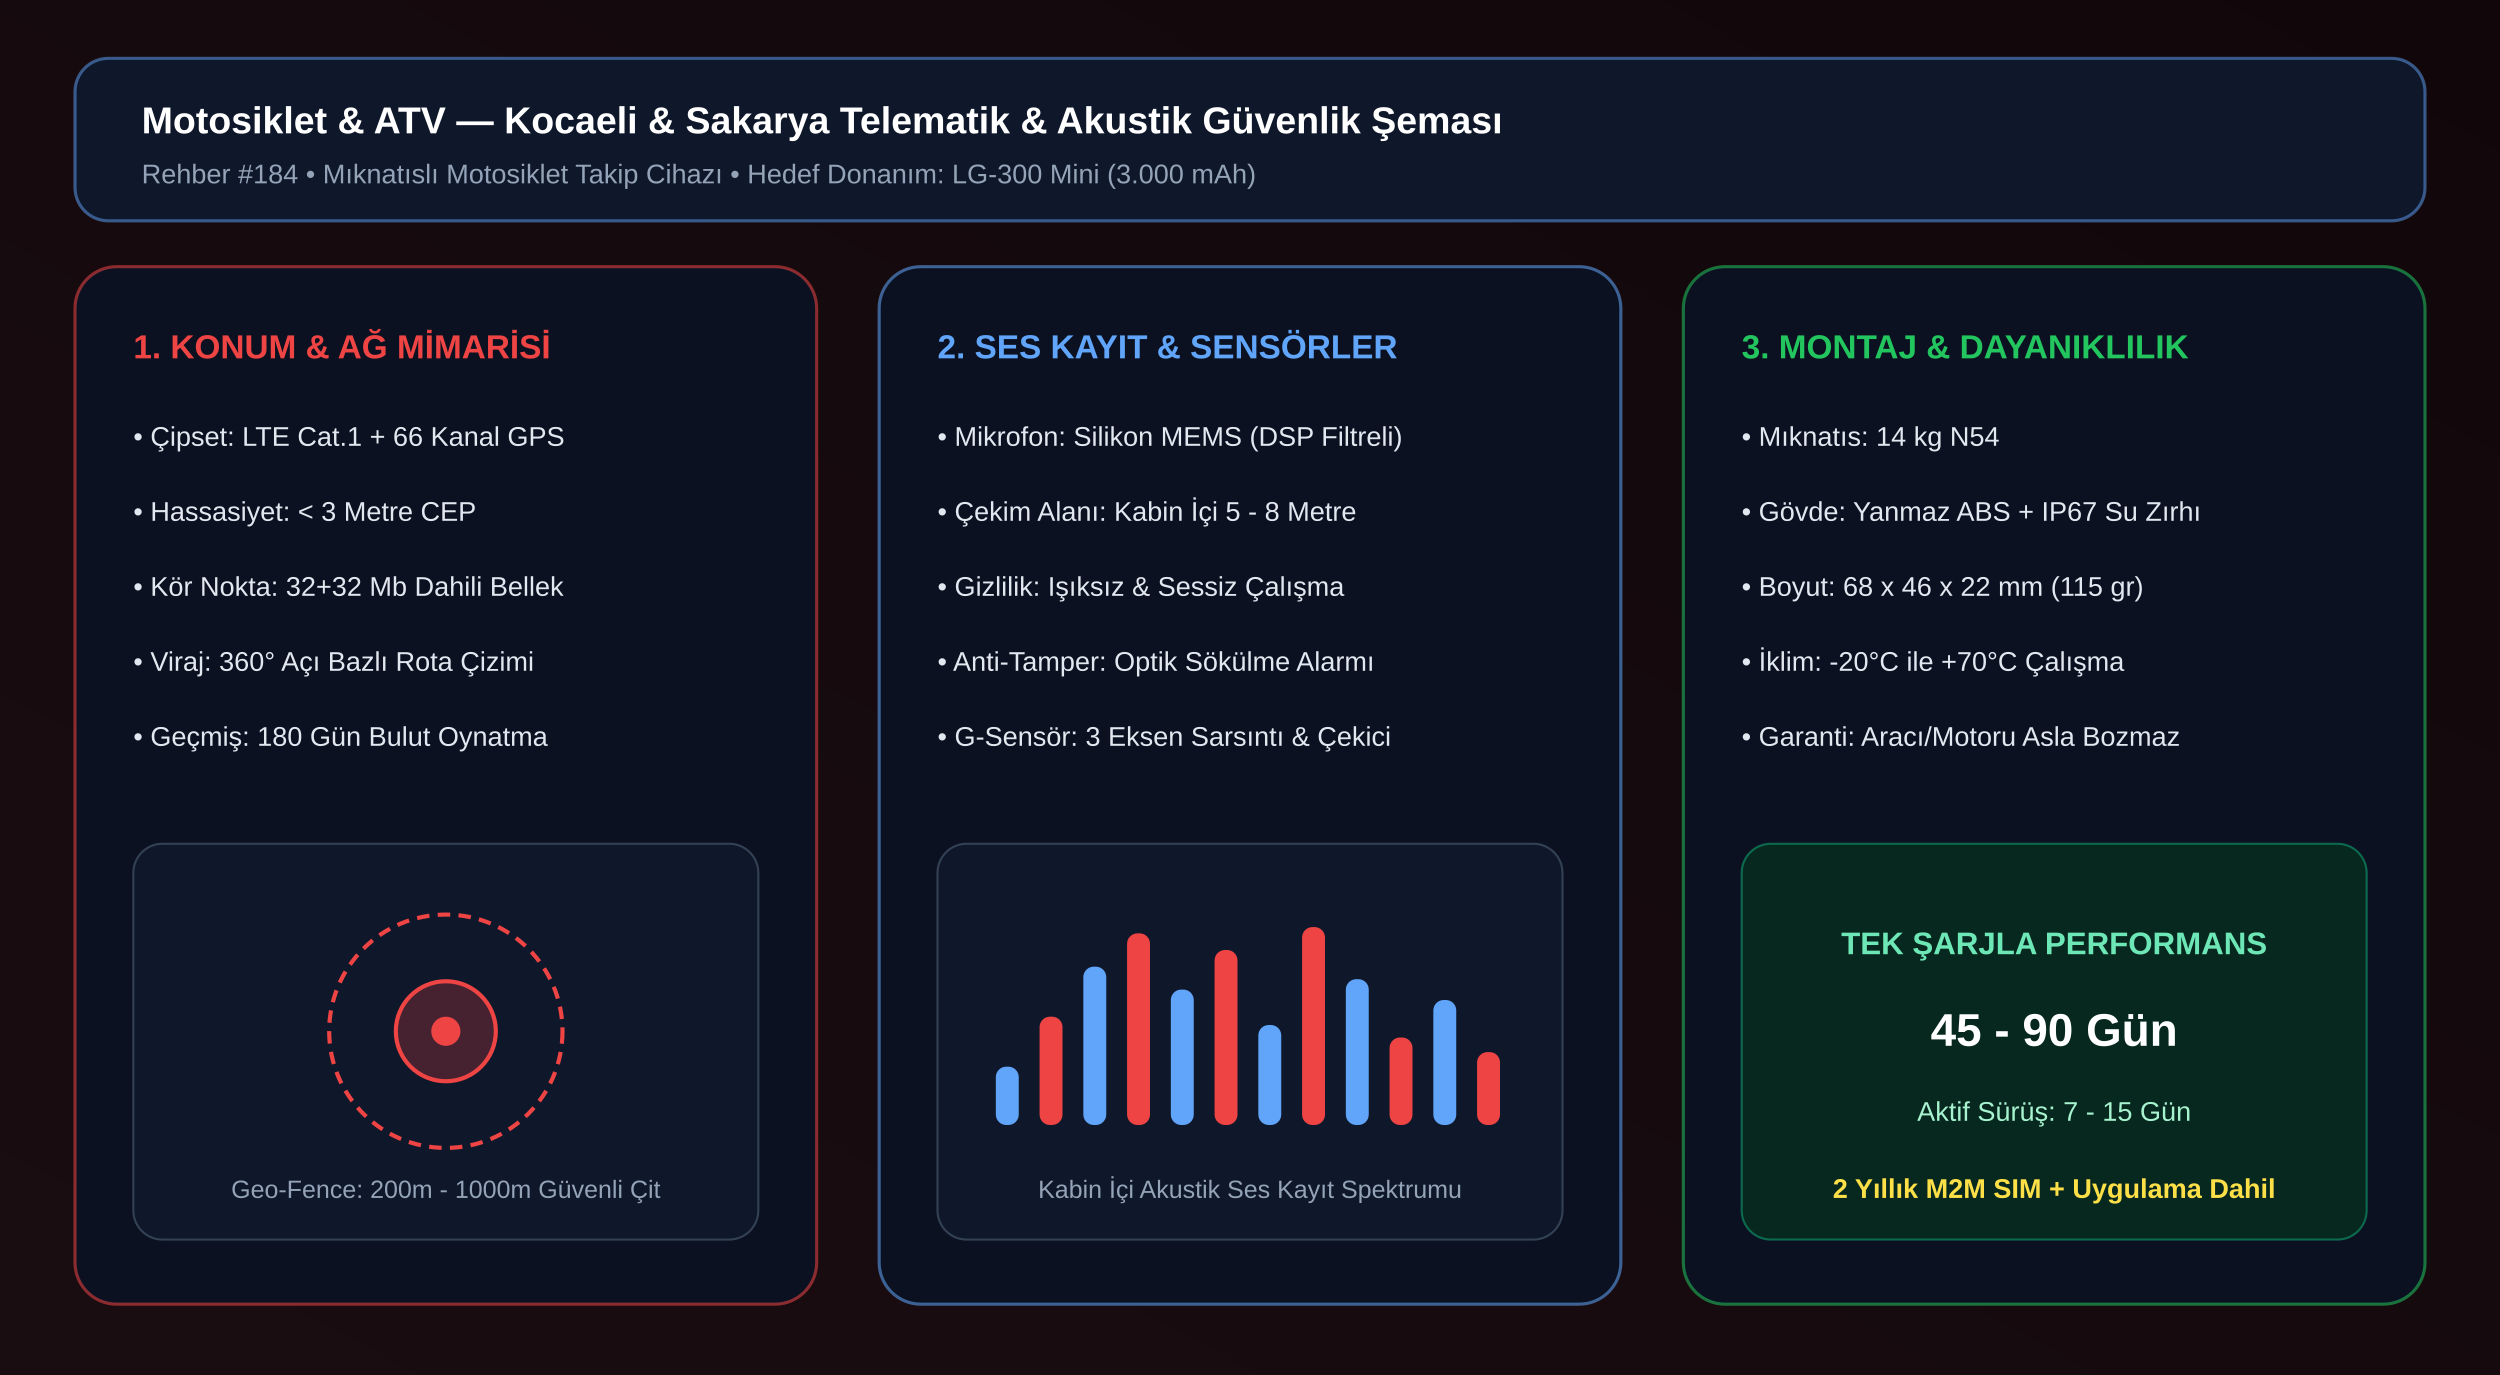
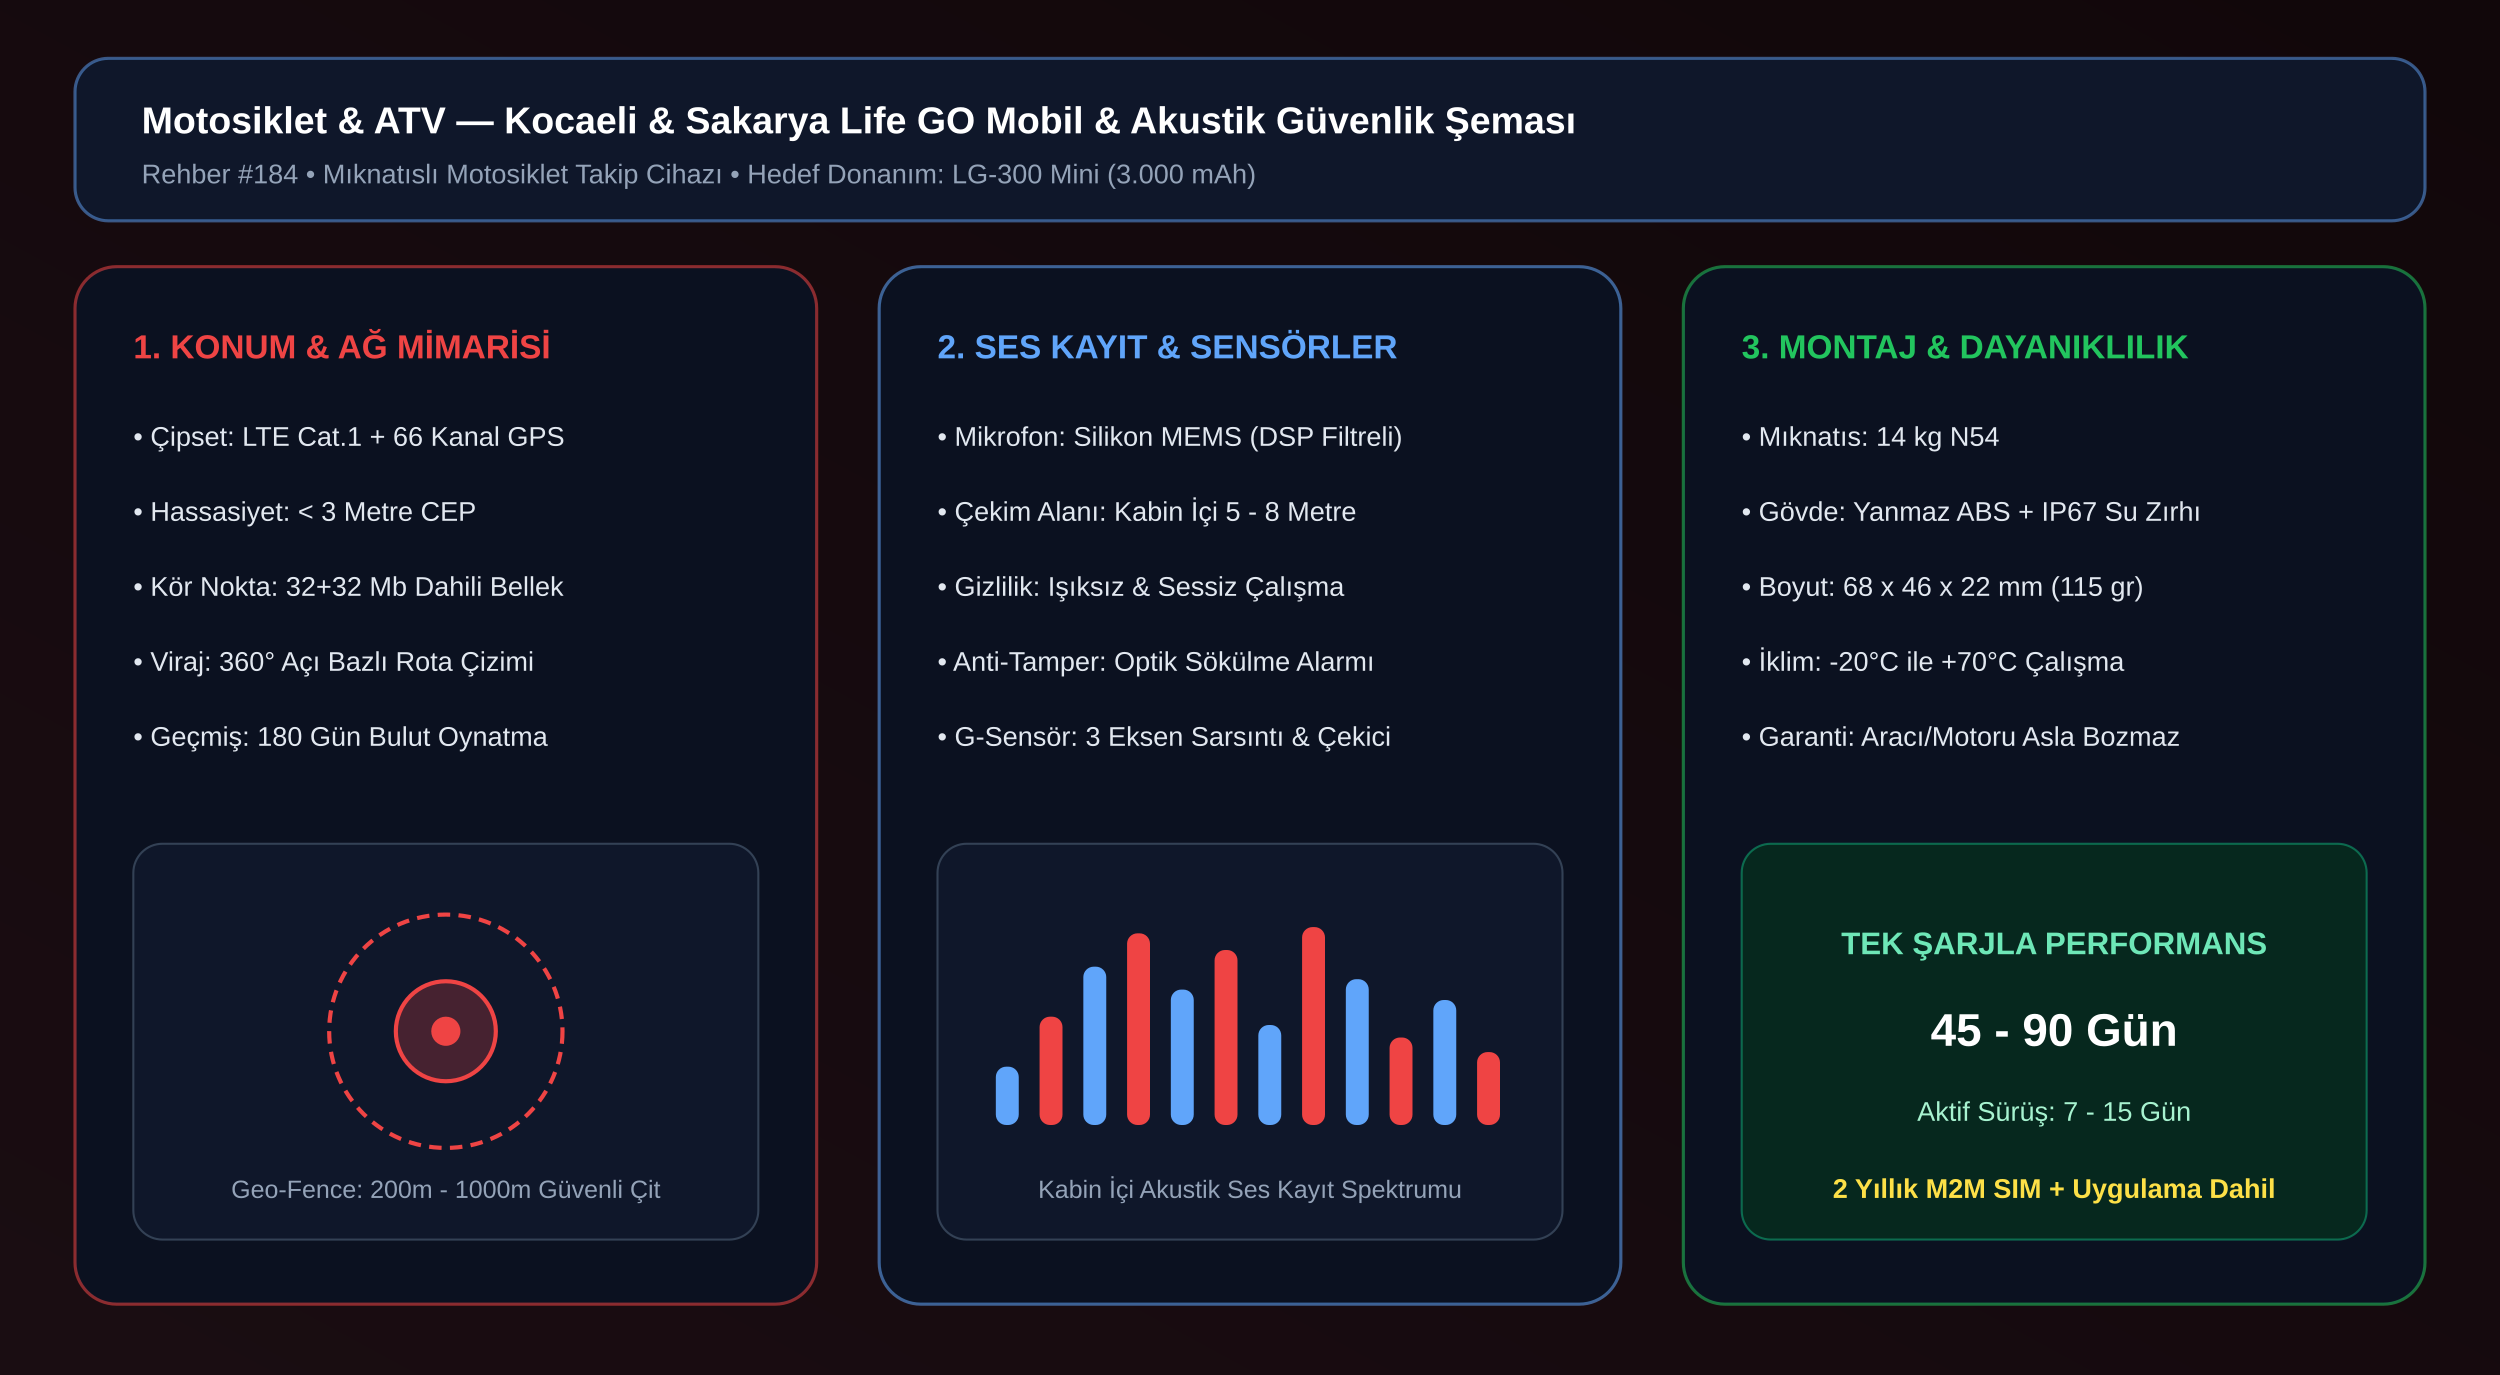
<svg xmlns="http://www.w3.org/2000/svg" viewBox="0 0 1200 660" width="1200" height="660">
  <defs>
    <linearGradient id="g2_184" x1="0%" y1="100%" x2="100%" y2="0%">
      <stop offset="0%" stop-color="#1A0D12" />
      <stop offset="100%" stop-color="#11070A" />
    </linearGradient>
  </defs>
  <rect width="1200" height="660" fill="url(#g2_184)" />
  <rect x="36" y="28" width="1128" height="78" rx="16" fill="#0F172A" stroke="#60A5FA" stroke-opacity="0.5" stroke-width="1.5" />
-   <text x="68" y="64" fill="#FFFFFF" font-family="Arial, sans-serif" font-size="18" font-weight="bold">Motosiklet &amp; ATV — Kocaeli &amp; Sakarya Telematik &amp; Akustik Güvenlik Şeması</text>
+   <text x="68" y="64" fill="#FFFFFF" font-family="Arial, sans-serif" font-size="18" font-weight="bold">Motosiklet &amp; ATV — Kocaeli &amp; Sakarya Life GO Mobil &amp; Akustik Güvenlik Şeması</text>
  <text x="68" y="88" fill="#94A3B8" font-family="Arial, sans-serif" font-size="13">Rehber #184 • Mıknatıslı Motosiklet Takip Cihazı • Hedef Donanım: LG-300 Mini (3.000 mAh)</text>
  <rect x="36" y="128" width="356" height="498" rx="20" fill="#0B1120" stroke="#EF4444" stroke-opacity="0.55" stroke-width="1.5" />
  <text x="64" y="172" fill="#EF4444" font-family="Arial, sans-serif" font-size="16" font-weight="bold">1. KONUM &amp; AĞ MİMARİSİ</text>
  <text x="64" y="214" fill="#E2E8F0" font-family="Arial, sans-serif" font-size="13">• Çipset: LTE Cat.1 + 66 Kanal GPS</text>
  <text x="64" y="250" fill="#E2E8F0" font-family="Arial, sans-serif" font-size="13">• Hassasiyet: &lt; 3 Metre CEP</text>
  <text x="64" y="286" fill="#E2E8F0" font-family="Arial, sans-serif" font-size="13">• Kör Nokta: 32+32 Mb Dahili Bellek</text>
  <text x="64" y="322" fill="#E2E8F0" font-family="Arial, sans-serif" font-size="13">• Viraj: 360° Açı Bazlı Rota Çizimi</text>
  <text x="64" y="358" fill="#E2E8F0" font-family="Arial, sans-serif" font-size="13">• Geçmiş: 180 Gün Bulut Oynatma</text>
  <rect x="64" y="405" width="300" height="190" rx="14" fill="#0F172A" stroke="#334155" />
  <circle cx="214" cy="495" r="56" fill="none" stroke="#EF4444" stroke-width="2" stroke-dasharray="6 4" />
  <circle cx="214" cy="495" r="24" fill="#EF4444" fill-opacity="0.25" stroke="#EF4444" stroke-width="2" />
  <circle cx="214" cy="495" r="7" fill="#EF4444" />
  <text x="214" y="575" text-anchor="middle" fill="#94A3B8" font-family="Arial, sans-serif" font-size="12">Geo-Fence: 200m - 1000m Güvenli Çit</text>
  <rect x="422" y="128" width="356" height="498" rx="20" fill="#0B1120" stroke="#60A5FA" stroke-opacity="0.55" stroke-width="1.5" />
  <text x="450" y="172" fill="#60A5FA" font-family="Arial, sans-serif" font-size="16" font-weight="bold">2. SES KAYIT &amp; SENSÖRLER</text>
  <text x="450" y="214" fill="#E2E8F0" font-family="Arial, sans-serif" font-size="13">• Mikrofon: Silikon MEMS (DSP Filtreli)</text>
  <text x="450" y="250" fill="#E2E8F0" font-family="Arial, sans-serif" font-size="13">• Çekim Alanı: Kabin İçi 5 - 8 Metre</text>
  <text x="450" y="286" fill="#E2E8F0" font-family="Arial, sans-serif" font-size="13">• Gizlilik: Işıksız &amp; Sessiz Çalışma</text>
  <text x="450" y="322" fill="#E2E8F0" font-family="Arial, sans-serif" font-size="13">• Anti-Tamper: Optik Sökülme Alarmı</text>
  <text x="450" y="358" fill="#E2E8F0" font-family="Arial, sans-serif" font-size="13">• G-Sensör: 3 Eksen Sarsıntı &amp; Çekici</text>
  <rect x="450" y="405" width="300" height="190" rx="14" fill="#0F172A" stroke="#334155" />
  <rect x="478" y="512" width="11" height="28" rx="5" fill="#60A5FA" />
  <rect x="499" y="488" width="11" height="52" rx="5" fill="#EF4444" />
  <rect x="520" y="464" width="11" height="76" rx="5" fill="#60A5FA" />
  <rect x="541" y="448" width="11" height="92" rx="5" fill="#EF4444" />
  <rect x="562" y="475" width="11" height="65" rx="5" fill="#60A5FA" />
  <rect x="583" y="456" width="11" height="84" rx="5" fill="#EF4444" />
  <rect x="604" y="492" width="11" height="48" rx="5" fill="#60A5FA" />
  <rect x="625" y="445" width="11" height="95" rx="5" fill="#EF4444" />
  <rect x="646" y="470" width="11" height="70" rx="5" fill="#60A5FA" />
  <rect x="667" y="498" width="11" height="42" rx="5" fill="#EF4444" />
  <rect x="688" y="480" width="11" height="60" rx="5" fill="#60A5FA" />
  <rect x="709" y="505" width="11" height="35" rx="5" fill="#EF4444" />
  <text x="600" y="575" text-anchor="middle" fill="#94A3B8" font-family="Arial, sans-serif" font-size="12">Kabin İçi Akustik Ses Kayıt Spektrumu</text>
  <rect x="808" y="128" width="356" height="498" rx="20" fill="#0B1120" stroke="#22C55E" stroke-opacity="0.55" stroke-width="1.5" />
  <text x="836" y="172" fill="#22C55E" font-family="Arial, sans-serif" font-size="16" font-weight="bold">3. MONTAJ &amp; DAYANIKLILIK</text>
  <text x="836" y="214" fill="#E2E8F0" font-family="Arial, sans-serif" font-size="13">• Mıknatıs: 14 kg N54</text>
  <text x="836" y="250" fill="#E2E8F0" font-family="Arial, sans-serif" font-size="13">• Gövde: Yanmaz ABS + IP67 Su Zırhı</text>
  <text x="836" y="286" fill="#E2E8F0" font-family="Arial, sans-serif" font-size="13">• Boyut: 68 x 46 x 22 mm (115 gr)</text>
  <text x="836" y="322" fill="#E2E8F0" font-family="Arial, sans-serif" font-size="13">• İklim: -20°C ile +70°C Çalışma</text>
  <text x="836" y="358" fill="#E2E8F0" font-family="Arial, sans-serif" font-size="13">• Garanti: Aracı/Motoru Asla Bozmaz</text>
  <rect x="836" y="405" width="300" height="190" rx="14" fill="#06281E" stroke="#10B981" stroke-opacity="0.5" />
  <text x="986" y="458" text-anchor="middle" fill="#6EE7B7" font-family="Arial, sans-serif" font-size="15" font-weight="bold">TEK ŞARJLA PERFORMANS</text>
  <text x="986" y="502" text-anchor="middle" fill="#FFFFFF" font-family="Arial, sans-serif" font-size="22" font-weight="bold">45 - 90 Gün</text>
  <text x="986" y="538" text-anchor="middle" fill="#A7F3D0" font-family="Arial, sans-serif" font-size="13">Aktif Sürüş: 7 - 15 Gün</text>
  <text x="986" y="575" text-anchor="middle" fill="#FDE047" font-family="Arial, sans-serif" font-size="13" font-weight="bold">2 Yıllık M2M SIM + Uygulama Dahil</text>
</svg>
